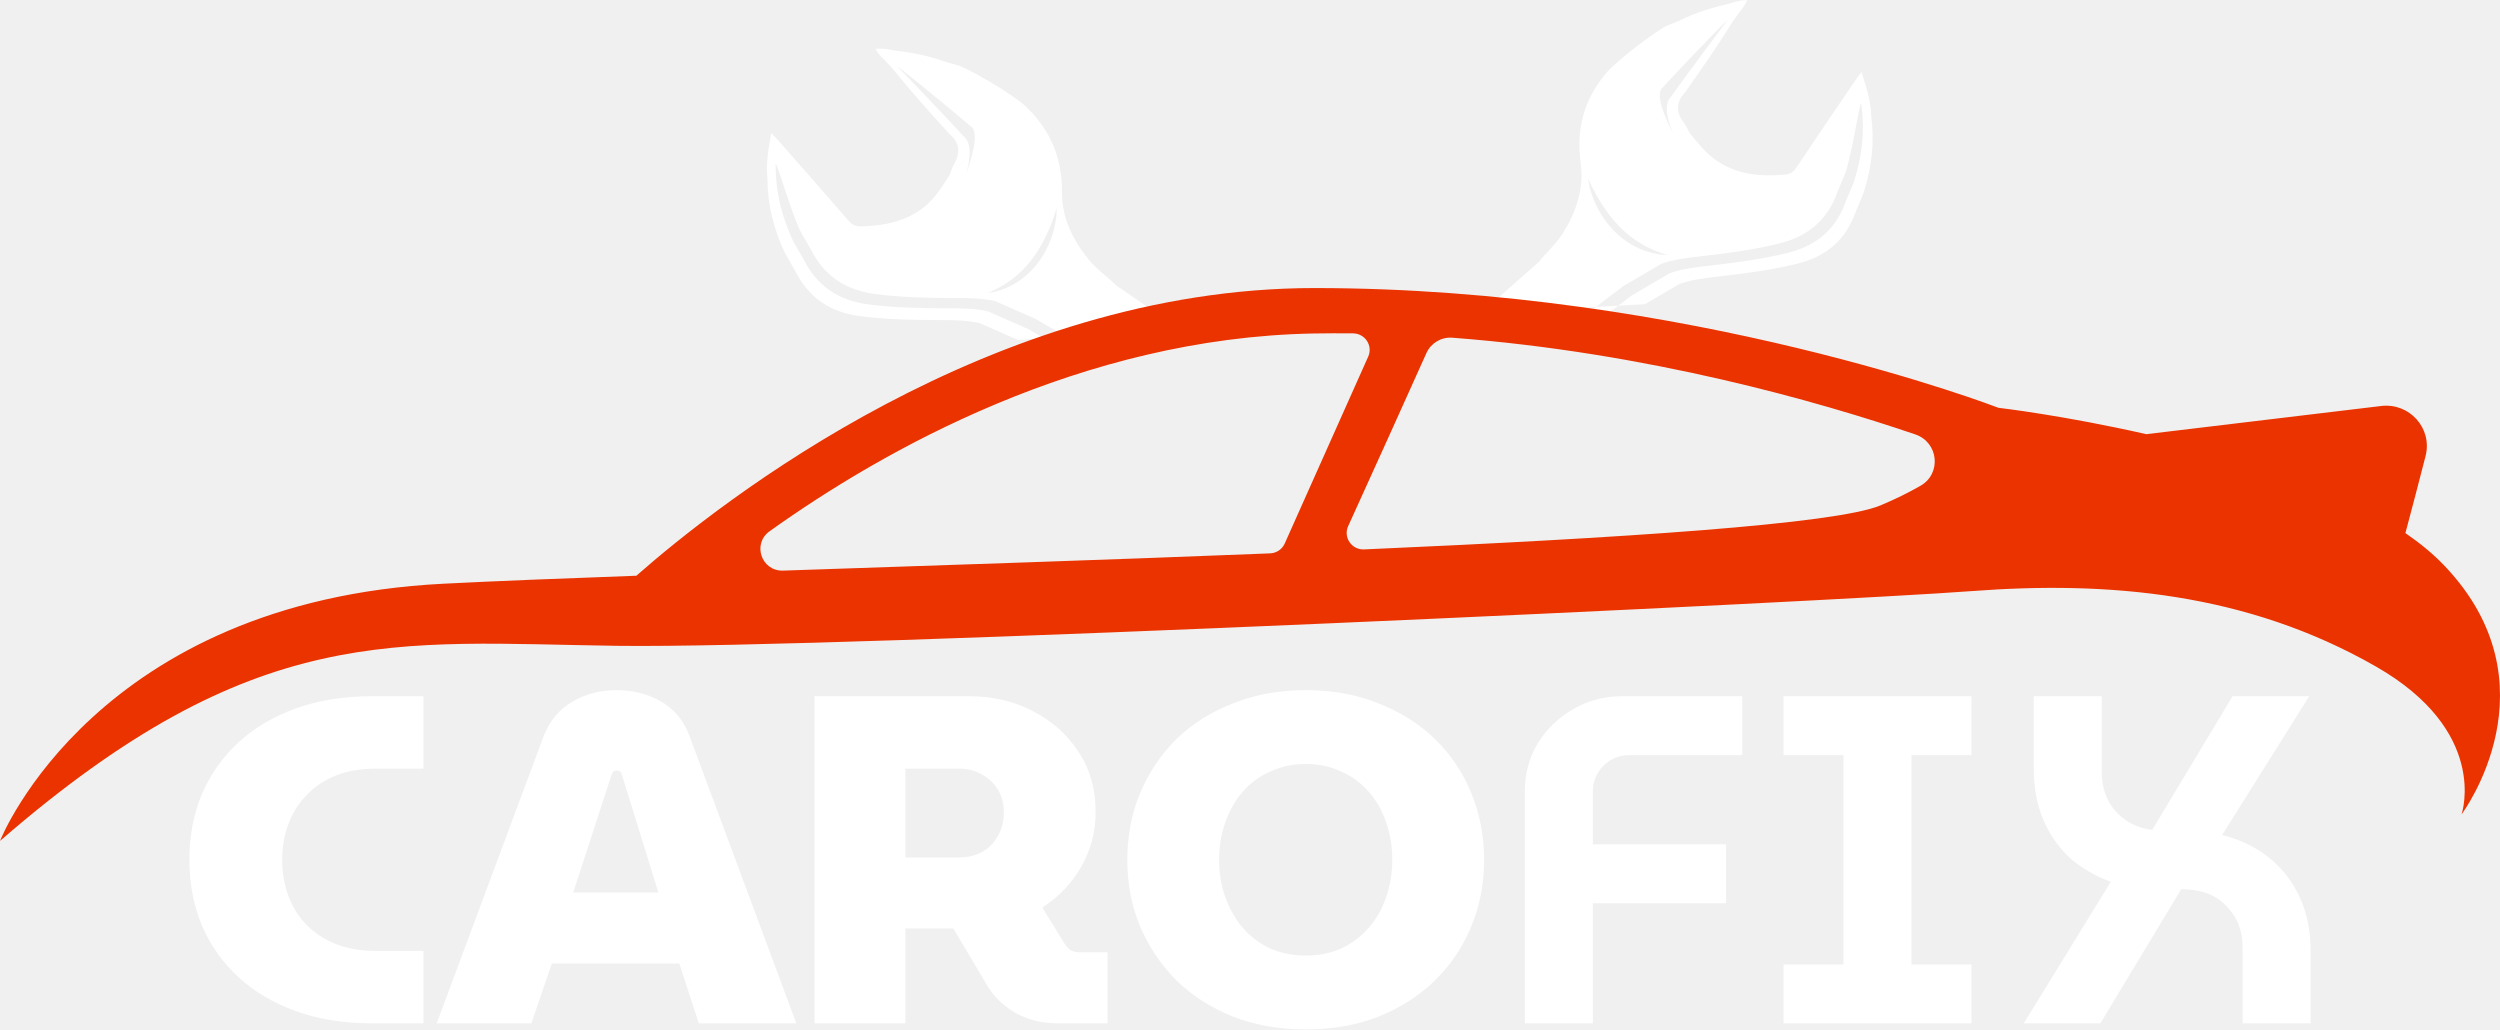
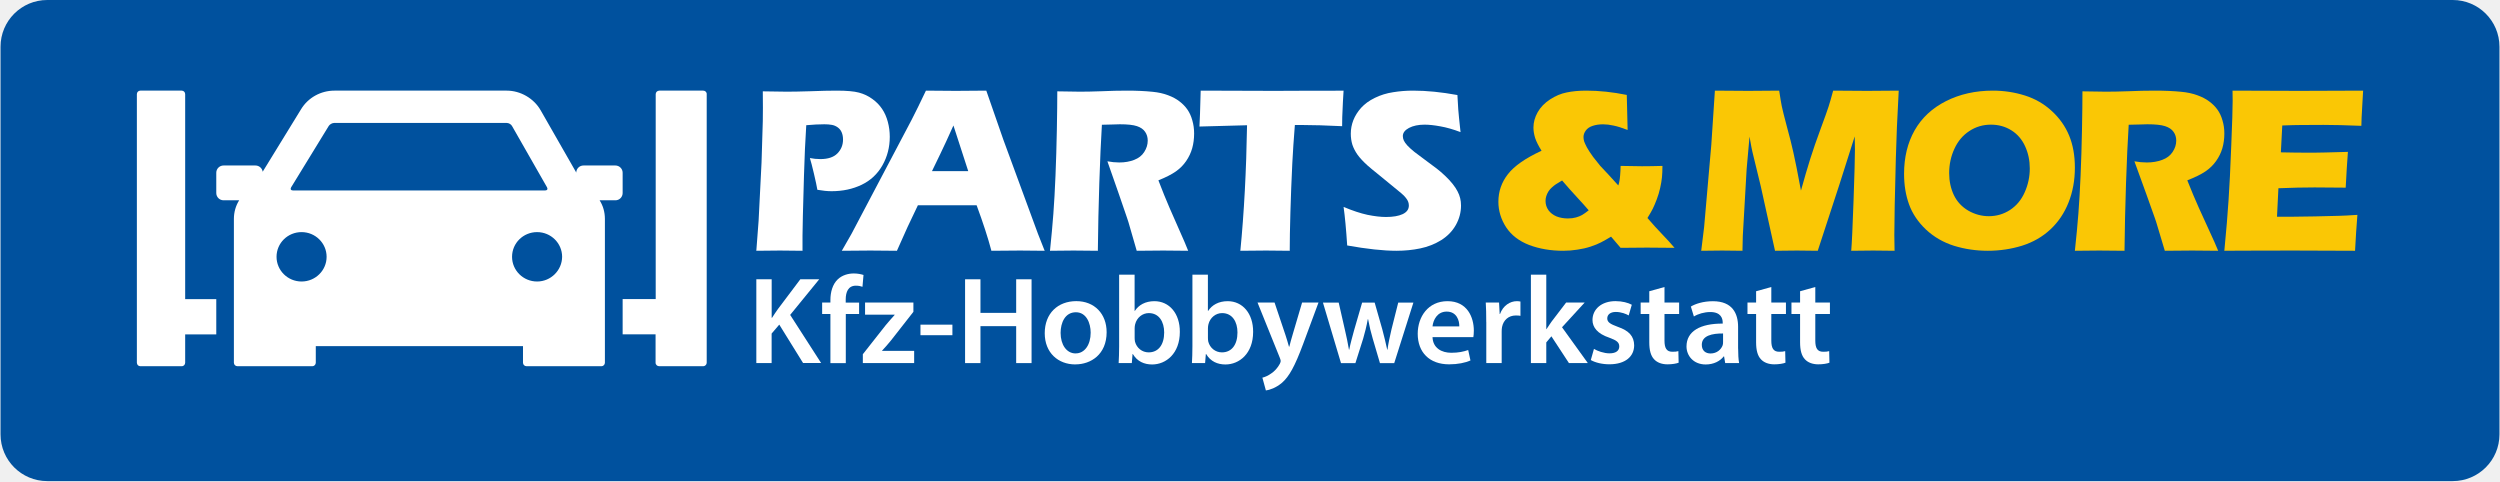
- <svg xmlns="http://www.w3.org/2000/svg" width="136" height="56" viewBox="0 0 136 56" fill="none">
-   <path fill-rule="evenodd" clip-rule="evenodd" d="M89.492 16.546C90.115 16.181 90.738 15.815 91.361 15.45C92.047 15.206 92.768 15.124 93.492 15.041C94.939 14.876 96.38 14.691 97.797 14.339C99.428 13.934 100.435 12.982 100.946 11.533C100.974 11.465 101.002 11.398 101.03 11.331C101.034 11.322 101.038 11.312 101.042 11.302C101.113 11.132 101.184 10.962 101.255 10.791C101.3 10.68 101.353 10.571 101.39 10.457C101.82 9.109 101.983 7.739 101.796 6.339C101.779 5.527 101.535 4.761 101.268 3.919C101.124 4.111 101.026 4.234 100.938 4.362C99.865 5.942 98.786 7.518 97.729 9.107C97.563 9.356 97.382 9.478 97.07 9.504C95.829 9.61 94.643 9.513 93.563 8.856C92.879 8.44 92.421 7.84 91.933 7.261C91.83 7.078 91.748 6.882 91.621 6.713C91.192 6.143 91.14 5.589 91.658 5.041C92.552 3.773 93.438 2.5 94.252 1.186C94.371 1.017 94.491 0.849 94.61 0.68C94.776 0.476 94.955 0.277 95.03 0C94.693 0.012 94.392 0.09 94.096 0.189C93.146 0.408 92.221 0.69 91.358 1.125C91.159 1.206 90.963 1.297 90.759 1.366C90.286 1.528 87.948 3.275 87.334 4.023C86.123 5.499 85.745 7.085 85.989 8.883C86.175 10.247 85.76 11.513 85.013 12.697C84.651 13.27 84.131 13.722 83.712 14.25C83.454 14.477 83.195 14.702 82.939 14.93C82.567 15.26 81.996 15.767 81.271 16.41L72.585 16.266L63.491 17.441C62.664 16.868 62.014 16.417 61.593 16.124C61.309 15.927 61.022 15.732 60.736 15.536C60.251 15.059 59.676 14.668 59.242 14.139C58.344 13.048 57.767 11.837 57.772 10.463C57.78 8.65 57.197 7.118 55.8 5.787C55.093 5.114 52.543 3.641 52.053 3.533C51.841 3.486 51.635 3.418 51.426 3.36C50.513 3.025 49.557 2.847 48.586 2.736C48.279 2.671 47.97 2.627 47.634 2.653C47.745 2.919 47.948 3.096 48.14 3.281C48.281 3.435 48.421 3.589 48.562 3.743C49.542 4.957 50.588 6.122 51.642 7.28C52.228 7.767 52.249 8.323 51.897 8.937C51.794 9.118 51.738 9.322 51.66 9.515C51.251 10.145 50.875 10.791 50.251 11.28C49.265 12.053 48.1 12.282 46.854 12.315C46.542 12.323 46.346 12.222 46.149 11.994C44.891 10.535 43.613 9.09 42.34 7.642C42.237 7.524 42.123 7.414 41.955 7.239C41.8 8.104 41.659 8.892 41.748 9.7C41.746 11.11 42.087 12.453 42.691 13.742C42.742 13.851 42.809 13.954 42.869 14.059C42.962 14.22 43.055 14.381 43.147 14.543C43.152 14.552 43.157 14.561 43.163 14.569C43.2 14.633 43.236 14.697 43.273 14.76C43.97 16.143 45.094 16.975 46.767 17.195C48.218 17.386 49.673 17.409 51.132 17.412C51.861 17.414 52.588 17.414 53.301 17.58C53.99 17.883 54.68 18.187 55.369 18.49M59.593 20.276C58.488 19.516 57.836 19.07 57.831 19.071C57.267 18.619 56.596 18.314 55.987 17.924C55.242 17.596 54.496 17.267 53.751 16.939C53.038 16.774 52.311 16.773 51.582 16.772C50.123 16.769 48.668 16.745 47.216 16.555C45.544 16.334 44.42 15.502 43.723 14.12C43.686 14.056 43.649 13.992 43.613 13.929C43.607 13.921 43.602 13.912 43.597 13.902C43.504 13.741 43.411 13.58 43.319 13.419C43.259 13.313 43.192 13.211 43.141 13.102C42.537 11.812 42.196 10.47 42.197 9.06C42.108 8.251 42.921 11.253 43.525 12.543C43.576 12.651 43.643 12.754 43.702 12.859C43.795 13.021 43.888 13.182 43.981 13.343C43.985 13.352 43.991 13.361 43.996 13.37C44.033 13.433 44.07 13.497 44.106 13.561C44.803 14.943 45.928 15.775 47.6 15.995C49.052 16.186 50.507 16.209 51.966 16.213C52.695 16.214 53.422 16.215 54.135 16.38C54.88 16.708 55.625 17.037 56.371 17.365C56.98 17.755 57.65 18.06 58.215 18.512C58.221 18.51 58.055 19.217 59.593 20.276L84.361 18.89C85.75 17.666 86.599 16.922 86.605 16.923C87.106 16.412 87.731 16.033 88.285 15.579C88.982 15.17 89.679 14.761 90.376 14.352C91.062 14.108 91.784 14.026 92.507 13.944C93.955 13.778 95.396 13.592 96.812 13.241C98.443 12.836 99.45 11.884 99.961 10.434C99.989 10.367 100.017 10.3 100.045 10.233C100.05 10.224 100.054 10.214 100.057 10.204C100.128 10.034 100.199 9.864 100.27 9.693C100.316 9.582 100.369 9.473 100.405 9.359C100.836 8.011 101.249 4.941 101.266 5.754C101.453 7.153 101.29 8.524 100.859 9.871C100.823 9.985 100.77 10.094 100.724 10.206C100.653 10.376 100.582 10.546 100.511 10.717C100.508 10.726 100.504 10.736 100.499 10.745C100.471 10.812 100.443 10.88 100.415 10.947C99.905 12.397 98.897 13.348 97.266 13.753C95.85 14.105 94.409 14.29 92.961 14.456C92.238 14.539 91.516 14.62 90.83 14.864C90.133 15.273 89.436 15.682 88.74 16.091C88.186 16.546 87.561 16.924 87.059 17.435C87.054 17.434 86.465 17.95 85.468 18.828M91.061 5.124C91.067 5.114 91.074 5.104 91.08 5.094C91.083 5.097 91.087 5.1 91.091 5.103C91.081 5.11 91.072 5.116 91.061 5.124ZM94.095 1.242L94.098 1.244C94.095 1.248 94.092 1.251 94.089 1.255C94.091 1.251 94.093 1.246 94.095 1.242ZM93.302 1.514L93.305 1.515C93.302 1.519 93.299 1.522 93.296 1.526C93.298 1.522 93.3 1.518 93.302 1.514ZM90.41 4.8C91.934 3.144 94.135 0.894 93.969 1.099C93.85 1.267 91.759 4.044 90.865 5.312C90.447 5.754 90.815 6.808 91.027 7.295C91.113 7.465 91.163 7.56 91.14 7.533C91.12 7.497 91.078 7.412 91.027 7.295C90.731 6.709 90.008 5.225 90.41 4.8ZM90.268 5.395C90.274 5.385 90.281 5.375 90.287 5.365C90.29 5.368 90.294 5.372 90.297 5.375C90.288 5.381 90.279 5.387 90.268 5.395ZM86.424 9.779C86.443 9.82 86.471 9.881 86.507 9.958C86.58 10.11 86.686 10.326 86.826 10.578C86.895 10.704 86.976 10.838 87.061 10.978C87.148 11.117 87.241 11.263 87.344 11.409C87.445 11.557 87.559 11.703 87.675 11.85C87.795 11.994 87.917 12.141 88.052 12.277L88.151 12.38L88.255 12.479C88.322 12.546 88.395 12.607 88.466 12.671C88.536 12.733 88.612 12.79 88.683 12.85C88.757 12.906 88.831 12.961 88.904 13.015C88.98 13.066 89.054 13.115 89.127 13.164C89.202 13.21 89.276 13.255 89.348 13.298C89.422 13.338 89.495 13.377 89.565 13.415C89.635 13.454 89.706 13.484 89.773 13.518C89.84 13.552 89.907 13.577 89.97 13.604C90.033 13.63 90.092 13.658 90.15 13.679C90.266 13.719 90.366 13.761 90.452 13.788C90.622 13.841 90.721 13.876 90.721 13.876C90.721 13.876 90.617 13.872 90.434 13.857C90.343 13.849 90.233 13.831 90.106 13.81C90.043 13.8 89.977 13.782 89.907 13.767C89.837 13.751 89.763 13.733 89.688 13.708C89.614 13.684 89.533 13.662 89.454 13.632C89.374 13.601 89.292 13.569 89.208 13.536C89.127 13.497 89.043 13.457 88.957 13.416C88.874 13.372 88.79 13.323 88.704 13.275C88.622 13.223 88.538 13.169 88.455 13.112C88.375 13.052 88.291 12.995 88.213 12.929C88.135 12.864 88.053 12.801 87.98 12.729L87.868 12.624L87.761 12.514C87.618 12.367 87.489 12.211 87.368 12.053C87.251 11.893 87.141 11.733 87.048 11.571C86.952 11.411 86.871 11.25 86.799 11.097C86.729 10.943 86.669 10.795 86.62 10.657C86.57 10.519 86.532 10.391 86.501 10.276C86.469 10.162 86.449 10.061 86.433 9.978C86.401 9.812 86.395 9.715 86.395 9.715C86.395 9.715 86.405 9.737 86.424 9.779ZM52.213 7.279C52.216 7.276 52.219 7.272 52.222 7.269C52.23 7.278 52.237 7.287 52.245 7.296C52.233 7.29 52.223 7.285 52.213 7.279ZM53.986 15.829C54.067 15.793 54.16 15.739 54.271 15.687C54.325 15.66 54.38 15.625 54.44 15.592C54.499 15.559 54.562 15.526 54.624 15.485C54.686 15.444 54.753 15.406 54.817 15.36C54.882 15.315 54.948 15.268 55.017 15.219C55.083 15.168 55.15 15.116 55.219 15.062C55.285 15.005 55.352 14.948 55.421 14.889C55.486 14.827 55.552 14.764 55.619 14.7C55.681 14.633 55.749 14.568 55.811 14.498C55.872 14.428 55.936 14.359 55.995 14.284L56.084 14.175L56.17 14.061C56.285 13.911 56.387 13.752 56.488 13.596C56.584 13.436 56.678 13.279 56.758 13.121C56.842 12.964 56.915 12.809 56.983 12.661C57.049 12.512 57.112 12.371 57.164 12.238C57.27 11.973 57.347 11.746 57.4 11.587C57.425 11.506 57.445 11.443 57.459 11.4C57.471 11.357 57.478 11.334 57.478 11.334C57.478 11.334 57.485 11.43 57.476 11.599C57.47 11.683 57.464 11.786 57.447 11.902C57.431 12.019 57.411 12.151 57.378 12.293C57.348 12.436 57.309 12.59 57.259 12.751C57.207 12.911 57.148 13.079 57.074 13.249C57.002 13.419 56.914 13.591 56.819 13.763C56.72 13.933 56.612 14.103 56.49 14.264L56.398 14.385L56.3 14.502C56.237 14.582 56.164 14.653 56.096 14.727C56.027 14.8 55.951 14.867 55.879 14.935C55.804 15.001 55.727 15.063 55.653 15.125C55.574 15.182 55.497 15.24 55.42 15.293C55.341 15.343 55.263 15.392 55.187 15.44C55.108 15.482 55.031 15.523 54.956 15.563C54.881 15.601 54.804 15.632 54.733 15.664C54.662 15.697 54.591 15.724 54.523 15.747C54.456 15.77 54.392 15.795 54.331 15.813C54.208 15.847 54.102 15.878 54.012 15.896C53.832 15.931 53.73 15.946 53.73 15.946C53.73 15.946 53.823 15.901 53.986 15.829ZM53.045 7.449C53.053 7.459 53.06 7.468 53.068 7.477C53.056 7.47 53.046 7.465 53.036 7.46C53.039 7.457 53.042 7.453 53.045 7.449ZM49.547 3.962C49.55 3.966 49.553 3.97 49.555 3.974C49.552 3.97 49.548 3.968 49.544 3.964L49.547 3.962ZM48.722 3.784L48.725 3.782C48.727 3.785 48.73 3.789 48.732 3.793C48.729 3.79 48.725 3.787 48.722 3.784ZM48.831 3.625C48.639 3.44 51.119 5.428 52.849 6.902C53.303 7.28 52.781 8.833 52.563 9.448C52.528 9.57 52.498 9.659 52.483 9.696C52.464 9.726 52.501 9.626 52.563 9.448C52.71 8.94 52.937 7.853 52.465 7.461C51.411 6.302 48.972 3.779 48.831 3.625Z" fill="white" />
-   <path d="M132.992 30.79C132.385 30.15 131.662 29.556 130.854 29C131.202 27.709 131.606 26.15 131.952 24.803C132.334 23.308 131.082 21.9 129.536 22.086L116.76 23.619C112.267 22.596 108.715 22.184 108.715 22.184C108.715 22.184 91.864 15.672 71.515 15.67C53.935 15.668 39.196 27.293 34.618 31.32C30.539 31.467 26.948 31.61 24.122 31.754C5.261 32.713 0.078 45.545 0 45.746C13.893 33.684 21.527 34.972 33.59 35.133C45.652 35.293 99.858 32.72 107.264 32.156C114.67 31.594 122.227 32.237 129.251 36.259C135.383 39.771 133.945 44.188 133.91 44.299C134.01 44.162 139.116 37.24 132.992 30.79ZM69.097 30.103C60.266 30.457 50.899 30.761 42.602 31.041C41.422 31.082 40.907 29.586 41.863 28.902C48.005 24.514 58.815 18.375 71.456 18.142C72.175 18.13 72.893 18.127 73.606 18.135C74.261 18.142 74.696 18.805 74.431 19.398L69.889 29.567C69.749 29.881 69.444 30.087 69.097 30.103ZM104.477 26.425C103.846 26.787 103.125 27.146 102.302 27.492C99.856 28.516 88.165 29.275 74.206 29.888C73.531 29.917 73.062 29.231 73.34 28.622C74.692 25.66 76.575 21.482 77.6 19.202C77.844 18.662 78.404 18.328 79.001 18.371C89.64 19.177 98.949 21.846 104.194 23.633C105.458 24.063 105.632 25.762 104.477 26.425Z" fill="#EB3300" />
-   <path d="M20.266 55.669C18.713 55.669 17.325 55.449 16.1 55.008C14.875 54.568 13.831 53.949 12.969 53.153C12.106 52.356 11.442 51.416 10.976 50.331C10.527 49.246 10.303 48.06 10.303 46.772C10.303 45.484 10.527 44.297 10.976 43.213C11.442 42.128 12.106 41.188 12.969 40.391C13.831 39.595 14.875 38.976 16.1 38.535C17.325 38.095 18.713 37.874 20.266 37.874H23.035V41.815H20.421C19.611 41.815 18.886 41.942 18.248 42.196C17.627 42.45 17.1 42.806 16.669 43.264C16.238 43.704 15.91 44.23 15.686 44.84C15.461 45.433 15.349 46.077 15.349 46.772C15.349 47.467 15.461 48.119 15.686 48.729C15.91 49.339 16.238 49.865 16.669 50.305C17.1 50.746 17.627 51.093 18.248 51.348C18.886 51.602 19.611 51.729 20.421 51.729H23.035V55.669H20.266Z" fill="white" />
-   <path d="M23.756 55.669L29.579 40.035C29.907 39.205 30.424 38.586 31.132 38.179C31.839 37.756 32.641 37.544 33.538 37.544C34.435 37.544 35.237 37.747 35.945 38.154C36.669 38.561 37.187 39.179 37.498 40.01L43.32 55.669H38.015L36.954 52.415H30.019L28.906 55.669H23.756ZM31.183 48.551H35.816L33.823 42.12C33.806 42.052 33.771 42.001 33.719 41.967C33.668 41.933 33.607 41.916 33.538 41.916C33.486 41.916 33.435 41.933 33.383 41.967C33.348 42.001 33.314 42.052 33.279 42.12L31.183 48.551Z" fill="white" />
-   <path d="M44.309 55.669V37.874H52.719C53.996 37.874 55.152 38.146 56.187 38.688C57.222 39.213 58.05 39.95 58.671 40.9C59.292 41.832 59.603 42.925 59.603 44.179C59.603 45.264 59.335 46.263 58.8 47.179C58.283 48.077 57.584 48.806 56.704 49.365L57.92 51.348C58.024 51.5 58.136 51.619 58.257 51.704C58.395 51.771 58.576 51.805 58.8 51.805H60.249V55.669H57.558C56.696 55.669 55.928 55.483 55.255 55.11C54.582 54.72 54.065 54.22 53.702 53.61L51.865 50.509C51.762 50.509 51.658 50.509 51.555 50.509C51.451 50.509 51.356 50.509 51.27 50.509H49.252V55.669H44.309ZM49.252 46.645H52.202C52.633 46.645 53.03 46.551 53.392 46.365C53.771 46.162 54.065 45.874 54.272 45.501C54.496 45.128 54.608 44.696 54.608 44.204C54.608 43.713 54.496 43.289 54.272 42.933C54.047 42.577 53.754 42.306 53.392 42.12C53.03 41.916 52.633 41.815 52.202 41.815H49.252V46.645Z" fill="white" />
-   <path d="M71.03 56C69.598 56 68.287 55.771 67.097 55.313C65.906 54.839 64.88 54.186 64.017 53.356C63.172 52.509 62.508 51.526 62.025 50.407C61.559 49.288 61.326 48.077 61.326 46.772C61.326 45.467 61.559 44.255 62.025 43.137C62.508 42.001 63.172 41.018 64.017 40.188C64.88 39.357 65.906 38.713 67.097 38.256C68.287 37.781 69.598 37.544 71.03 37.544C72.479 37.544 73.79 37.781 74.963 38.256C76.154 38.713 77.18 39.357 78.043 40.188C78.906 41.018 79.57 42.001 80.035 43.137C80.501 44.255 80.734 45.467 80.734 46.772C80.734 48.077 80.501 49.288 80.035 50.407C79.57 51.526 78.906 52.509 78.043 53.356C77.18 54.186 76.154 54.839 74.963 55.313C73.79 55.771 72.479 56 71.03 56ZM71.03 51.983C71.737 51.983 72.376 51.856 72.945 51.602C73.531 51.331 74.032 50.958 74.446 50.483C74.877 49.992 75.196 49.433 75.403 48.806C75.628 48.178 75.74 47.501 75.74 46.772C75.74 46.043 75.628 45.365 75.403 44.738C75.196 44.094 74.877 43.535 74.446 43.06C74.032 42.586 73.531 42.221 72.945 41.967C72.376 41.696 71.737 41.56 71.03 41.56C70.34 41.56 69.702 41.696 69.115 41.967C68.528 42.221 68.028 42.586 67.614 43.06C67.2 43.535 66.881 44.094 66.657 44.738C66.432 45.365 66.32 46.043 66.32 46.772C66.32 47.501 66.432 48.178 66.657 48.806C66.881 49.433 67.2 49.992 67.614 50.483C68.028 50.958 68.528 51.331 69.115 51.602C69.702 51.856 70.34 51.983 71.03 51.983Z" fill="white" />
-   <path d="M82.952 55.669V43.06C82.952 42.094 83.184 41.221 83.65 40.442C84.133 39.662 84.772 39.044 85.565 38.586C86.376 38.112 87.264 37.874 88.231 37.874H94.778V41.078H88.645C88.093 41.078 87.618 41.272 87.221 41.662C86.842 42.052 86.652 42.518 86.652 43.06V45.933H93.898V49.136H86.652V55.669H82.952Z" fill="white" />
-   <path d="M97.024 55.669V52.466H100.285V41.078H97.024V37.874H107.246V41.078H103.985V52.466H107.246V55.669H97.024Z" fill="white" />
-   <path d="M110.093 55.669L114.829 47.967C113.983 47.662 113.241 47.229 112.603 46.67C111.982 46.094 111.499 45.399 111.154 44.586C110.809 43.772 110.636 42.849 110.636 41.815V37.874H114.337V42.044C114.337 42.569 114.449 43.06 114.673 43.518C114.898 43.959 115.217 44.323 115.631 44.611C116.045 44.899 116.528 45.077 117.08 45.145L121.453 37.874H125.62L120.884 45.425C121.85 45.662 122.695 46.069 123.42 46.645C124.145 47.221 124.705 47.941 125.102 48.806C125.499 49.653 125.697 50.627 125.697 51.729V55.669H121.997V51.5C121.997 50.619 121.703 49.882 121.117 49.288C120.548 48.678 119.728 48.373 118.658 48.373L114.259 55.669H110.093Z" fill="white" />
+ <svg xmlns="http://www.w3.org/2000/svg" width="291" height="56" viewBox="0 0 535 103" fill="none">
+   <rect width="535" height="103" rx="10" fill="#00519E" />
+   <path d="M161.817 59.793H165.093V68.042H165.169C165.597 67.352 166.054 66.71 166.483 66.096L171.234 59.784H175.28L169.053 67.419L175.68 77.718H171.815L166.721 69.497L165.083 71.416V77.728H161.808V59.793H161.817Z" fill="white" />
+   <path d="M177.67 77.728V67.22H175.899V64.773H177.67V64.215C177.67 62.543 178.127 60.861 179.251 59.793C180.212 58.886 181.526 58.546 182.659 58.546C183.545 58.546 184.24 58.706 184.754 58.867L184.535 61.4C184.164 61.267 183.726 61.163 183.116 61.163C181.479 61.163 180.945 62.524 180.945 64.121V64.782H183.811V67.23H180.964V77.746H177.67V77.728Z" fill="white" />
+   <path d="M184.611 75.838L189.514 69.611C190.181 68.808 190.752 68.175 191.419 67.428V67.371H185.087V64.763H195.437V66.757L190.666 72.852C190.019 73.627 189.41 74.373 188.734 75.063V75.12H195.598V77.728H184.611V75.838Z" fill="white" />
+   <path d="M203.787 69.507V71.765H196.95V69.507H203.787Z" fill="white" />
+   <path d="M209.794 59.793V66.984H217.44V59.793H220.734V77.737H217.44V69.828H209.794V77.737H206.5V59.793H209.794Z" fill="white" />
+   <path d="M230.094 78.02C226.418 78.02 223.553 75.516 223.553 71.34C223.553 67.078 226.371 64.471 230.313 64.471C234.197 64.471 236.806 67.182 236.806 71.123C236.806 75.885 233.426 78.011 230.132 78.011H230.094V78.02ZM230.198 75.658C232.074 75.658 233.388 73.844 233.388 71.217C233.388 69.195 232.474 66.852 230.227 66.852C227.894 66.852 226.952 69.11 226.952 71.274C226.952 73.778 228.208 75.668 230.17 75.668H230.198V75.658Z" fill="white" />
+   <path d="M239.501 58.81H242.795V66.559H242.852C243.661 65.311 245.08 64.48 247.032 64.48C250.221 64.48 252.506 67.116 252.478 71.056C252.478 75.715 249.498 78.03 246.546 78.03C244.861 78.03 243.357 77.387 242.414 75.79H242.357L242.195 77.737H239.377C239.434 76.858 239.482 75.422 239.482 74.118V58.81H239.501ZM242.804 72.379C242.804 72.644 242.833 72.909 242.881 73.154C243.233 74.487 244.385 75.441 245.804 75.441C247.87 75.441 249.126 73.816 249.126 71.179C249.126 68.893 248.032 67.031 245.832 67.031C244.49 67.031 243.261 67.986 242.909 69.431C242.852 69.668 242.804 69.96 242.804 70.282V72.379Z" fill="white" />
+   <path d="M255.191 58.81H258.486V66.559H258.543C259.352 65.311 260.771 64.48 262.723 64.48C265.912 64.48 268.197 67.116 268.169 71.056C268.169 75.715 265.189 78.03 262.237 78.03C260.552 78.03 259.047 77.387 258.105 75.79H258.048L257.886 77.737H255.068C255.125 76.858 255.172 75.422 255.172 74.118V58.81H255.191ZM258.495 72.379C258.495 72.644 258.524 72.909 258.571 73.154C258.924 74.487 260.076 75.441 261.494 75.441C263.561 75.441 264.817 73.816 264.817 71.179C264.817 68.893 263.722 67.031 261.523 67.031C260.18 67.031 258.952 67.986 258.6 69.431C258.543 69.668 258.495 69.96 258.495 70.282V72.379Z" fill="white" />
+   <path d="M272.758 64.773L275.091 71.718C275.357 72.521 275.652 73.504 275.843 74.222H275.919C276.109 73.504 276.347 72.521 276.614 71.69L278.652 64.773H282.165L278.89 73.608C277.09 78.455 275.881 80.61 274.357 81.942C273.044 83.057 271.701 83.482 270.901 83.596L270.149 80.855C270.711 80.723 271.387 80.43 272.053 79.948C272.672 79.551 273.424 78.776 273.881 77.898C273.986 77.662 274.072 77.472 274.072 77.312C274.072 77.18 274.043 76.991 273.91 76.669L269.111 64.773H272.758Z" fill="white" />
+   <path d="M286.487 64.773L287.83 70.66C288.154 72.039 288.449 73.457 288.687 74.865H288.744C289.011 73.485 289.439 72.02 289.791 70.688L291.505 64.782H294.19L295.828 70.527C296.228 72.049 296.58 73.457 296.875 74.865H296.932C297.123 73.457 297.446 72.039 297.789 70.527L299.236 64.782H302.483L298.379 77.746H295.323L293.771 72.474C293.371 71.113 293.076 69.894 292.781 68.326H292.724C292.429 69.923 292.105 71.198 291.734 72.474L290.067 77.746H286.983L283.117 64.782H286.487V64.773Z" fill="white" />
+   <path d="M306.577 72.172C306.653 74.515 308.51 75.526 310.595 75.526C312.128 75.526 313.194 75.29 314.213 74.94L314.699 77.18C313.575 77.662 312.014 78.002 310.138 78.002C305.901 78.002 303.407 75.422 303.407 71.453C303.407 67.863 305.606 64.48 309.786 64.48C314.023 64.48 315.422 67.938 315.422 70.792C315.422 71.406 315.365 71.879 315.318 72.172H306.577ZM312.309 69.875C312.337 68.675 311.795 66.71 309.605 66.71C307.567 66.71 306.71 68.543 306.577 69.875H312.309Z" fill="white" />
+   <path d="M318.079 68.949C318.079 67.192 318.05 65.916 317.974 64.773H320.821L320.954 67.22H321.03C321.678 65.406 323.201 64.48 324.62 64.48C324.943 64.48 325.134 64.508 325.4 64.556V67.617C325.105 67.56 324.81 67.541 324.41 67.541C322.858 67.541 321.754 68.524 321.459 70.017C321.402 70.31 321.383 70.66 321.383 71V77.737H318.088V68.949H318.079Z" fill="white" />
+   <path d="M330.923 70.461H330.98C331.304 69.951 331.675 69.394 331.999 68.94L335.188 64.763H339.158L334.303 70.064L339.825 77.728H335.778L332.027 72.001L330.932 73.305V77.728H327.638V58.81H330.932V70.461H330.923Z" fill="white" />
+   <path d="M341.139 74.694C341.862 75.148 343.281 75.649 344.462 75.649C345.909 75.649 346.556 75.035 346.556 74.184C346.556 73.305 346.023 72.88 344.414 72.294C341.862 71.444 340.825 70.055 340.825 68.515C340.825 66.228 342.729 64.471 345.757 64.471C347.204 64.471 348.47 64.82 349.241 65.245L348.575 67.532C348.042 67.211 346.966 66.785 345.814 66.785C344.633 66.785 343.986 67.371 343.986 68.165C343.986 68.987 344.605 69.365 346.261 69.979C348.651 70.801 349.717 72.001 349.746 73.92C349.746 76.291 347.899 77.992 344.433 77.992C342.853 77.992 341.424 77.624 340.463 77.085L341.139 74.694Z" fill="white" />
+   <path d="M356.239 61.447V64.773H359.372V67.22H356.239V72.909C356.239 74.505 356.668 75.309 357.925 75.309C358.515 75.309 358.839 75.28 359.21 75.176L359.267 77.652C358.782 77.841 357.896 78.002 356.877 78.002C355.64 78.002 354.649 77.605 354.031 76.934C353.307 76.187 352.983 74.987 352.983 73.287V67.22H351.136V64.773H352.983V62.354L356.239 61.447Z" fill="white" />
+   <path d="M372.006 74.619C372.006 75.791 372.064 76.934 372.216 77.737H369.236L368.998 76.301H368.922C368.141 77.312 366.779 78.03 365.056 78.03C362.428 78.03 360.952 76.14 360.952 74.175C360.952 70.924 363.875 69.252 368.703 69.28V69.063C368.703 68.212 368.35 66.804 366.046 66.804C364.761 66.804 363.418 67.201 362.533 67.759L361.885 65.633C362.847 65.047 364.542 64.489 366.608 64.489C370.788 64.489 371.997 67.126 371.997 69.97V74.619H372.006ZM368.788 71.397C366.456 71.368 364.228 71.85 364.228 73.816C364.228 75.091 365.056 75.677 366.103 75.677C367.446 75.677 368.379 74.827 368.703 73.891C368.779 73.655 368.779 73.409 368.779 73.173V71.397H368.788Z" fill="white" />
+   <path d="M379.109 61.447V64.773H382.242V67.22H379.109V72.909C379.109 74.505 379.538 75.309 380.795 75.309C381.385 75.309 381.709 75.28 382.08 75.176L382.137 77.652C381.651 77.841 380.766 78.002 379.747 78.002C378.509 78.002 377.519 77.605 376.9 76.934C376.177 76.187 375.853 74.987 375.853 73.287V67.22H374.006V64.773H375.853V62.354L379.109 61.447Z" fill="white" />
+   <path d="M388.526 61.447V64.773H391.658V67.22H388.526V72.909C388.526 74.505 388.954 75.309 390.211 75.309C390.801 75.309 391.125 75.28 391.496 75.176L391.553 77.652C391.068 77.841 390.182 78.002 389.164 78.002C387.926 78.002 386.936 77.605 386.317 76.934C385.593 76.187 385.269 74.987 385.269 73.287V67.22H383.422V64.773H385.269V62.354L388.526 61.447Z" fill="white" />
+   <path d="M133.187 41.333V36.979C133.187 36.124 132.487 35.43 131.625 35.43H124.81C123.948 35.43 123.275 36.098 123.248 36.952C123.194 36.872 123.167 36.765 123.113 36.685L115.625 23.598C114.171 21.061 111.316 19.404 108.38 19.404H71.479C68.57 19.404 65.849 20.9 64.341 23.384L56.287 36.498C56.234 36.578 56.18 36.685 56.126 36.765C56.018 36.017 55.372 35.43 54.564 35.43H47.749C46.887 35.43 46.187 36.124 46.187 36.979V41.333C46.187 42.187 46.887 42.882 47.749 42.882H51.089C50.362 44.03 49.958 45.419 49.958 46.861V66.492C49.958 66.573 49.958 66.653 49.958 66.733V77.657C49.958 78.084 50.308 78.404 50.712 78.404H66.738C67.169 78.404 67.492 78.057 67.492 77.657V74.104H111.854V77.657C111.854 78.084 112.204 78.404 112.608 78.404H128.635C129.066 78.404 129.389 78.057 129.389 77.657V66.492V61.017V46.861C129.389 45.392 128.985 44.03 128.258 42.882H131.598C132.486 42.908 133.187 42.187 133.187 41.333ZM62.213 40.104L70.267 26.963C70.482 26.616 71.021 26.322 71.425 26.322H108.137H108.38C108.811 26.322 109.322 26.616 109.511 26.99L116.999 40.104C117.214 40.478 117.026 40.772 116.622 40.772H62.59C62.159 40.772 61.998 40.478 62.213 40.104ZM64.449 60.269C61.486 60.269 59.089 57.892 59.089 54.981C59.089 52.043 61.486 49.693 64.449 49.693C67.412 49.693 69.809 52.07 69.809 54.981C69.809 57.892 67.412 60.269 64.449 60.269ZM114.871 60.269C111.908 60.269 109.511 57.892 109.511 54.981C109.511 52.043 111.908 49.693 114.871 49.693C117.834 49.693 120.231 52.07 120.231 54.981C120.204 57.892 117.807 60.269 114.871 60.269Z" fill="white" />
+   <path d="M39.528 20.152C39.528 19.725 39.188 19.404 38.797 19.404H29.918C29.5 19.404 29.187 19.752 29.187 20.152V77.657C29.187 78.084 29.526 78.404 29.918 78.404H38.797C39.215 78.404 39.528 78.058 39.528 77.657V71.597H46.187V64.042H39.528V20.152Z" fill="white" />
+   <path d="M150.439 19.404H141.039C140.596 19.404 140.265 19.751 140.265 20.152V64.022H133.187V71.573H140.237V77.657C140.237 78.084 140.596 78.404 141.011 78.404H150.411C150.853 78.404 151.185 78.058 151.185 77.657V20.152C151.213 19.751 150.881 19.404 150.439 19.404Z" fill="white" />
+   <path d="M476.1 53.689C476.518 49.369 476.818 45.752 477.002 42.839C477.202 39.925 477.394 36.057 477.578 31.235C477.779 26.395 477.879 23.189 477.879 21.615L477.854 19.404C481.795 19.438 486.564 19.455 492.159 19.455C497.32 19.455 501.872 19.438 505.813 19.404L505.763 20.233C505.746 20.434 505.705 21.163 505.638 22.419L505.488 25.156C505.454 25.742 505.437 26.337 505.437 26.94C502.214 26.806 499.508 26.739 497.32 26.739C494.915 26.739 493.287 26.747 492.435 26.764C491.6 26.764 490.289 26.797 488.501 26.864L488.201 32.616C490.172 32.666 492.468 32.691 495.09 32.691C496.026 32.691 498.514 32.633 502.556 32.516C502.389 34.659 502.231 37.212 502.08 40.176C499.191 40.143 496.969 40.126 495.416 40.126C493.111 40.126 490.531 40.184 487.675 40.302L487.374 46.405H490.255C491.107 46.405 492.869 46.38 495.541 46.33L500.727 46.204C501.496 46.187 502.782 46.12 504.586 46.003C504.385 48.481 504.218 51.043 504.085 53.689C500.009 53.656 495.541 53.639 490.681 53.639L479.658 53.664L476.1 53.689Z" fill="#FAC705" />
+   <path d="M444.101 53.689C444.417 50.755 444.667 48.112 444.849 45.762C445.032 43.411 445.19 40.685 445.323 37.584C445.456 34.484 445.556 31.216 445.623 27.782C445.689 24.331 445.722 21.588 445.722 19.555C447.801 19.605 449.48 19.63 450.76 19.63C452.091 19.63 453.712 19.596 455.624 19.53C457.536 19.446 459.398 19.404 461.211 19.404C463.339 19.404 465.234 19.488 466.897 19.655C468.144 19.771 469.275 20.013 470.289 20.38C471.32 20.747 472.184 21.197 472.883 21.73C473.581 22.247 474.163 22.831 474.629 23.481C475.094 24.131 475.452 24.898 475.701 25.781C475.967 26.648 476.1 27.582 476.1 28.582C476.1 29.699 475.959 30.749 475.676 31.733C475.393 32.7 474.944 33.617 474.329 34.484C473.731 35.334 472.966 36.076 472.035 36.709C471.12 37.326 469.832 37.96 468.169 38.61L469.466 41.786C469.832 42.669 470.222 43.569 470.638 44.486L473.98 51.813C474.13 52.13 474.396 52.755 474.778 53.689C472.035 53.656 470.189 53.639 469.241 53.639C468.044 53.639 466.082 53.656 463.355 53.689C463.089 52.822 462.607 51.213 461.909 48.863C461.626 47.879 461.385 47.12 461.186 46.587C460.787 45.403 460.196 43.745 459.415 41.611L456.846 34.534C457.744 34.7 458.625 34.784 459.49 34.784C460.703 34.784 461.801 34.6 462.782 34.234C463.779 33.867 464.528 33.3 465.026 32.533C465.542 31.766 465.8 30.958 465.8 30.108C465.8 29.391 465.608 28.765 465.226 28.232C464.844 27.682 464.237 27.273 463.405 27.007C462.591 26.74 461.327 26.607 459.614 26.607C459.032 26.607 458.425 26.623 457.794 26.657C457.178 26.673 456.455 26.69 455.624 26.707C455.408 30.124 455.216 34.292 455.05 39.21C454.884 44.128 454.776 48.954 454.726 53.689C451.949 53.656 450.145 53.639 449.314 53.639C448.349 53.639 446.612 53.656 444.101 53.689Z" fill="#FAC705" />
+   <path d="M426.53 19.404C428.908 19.404 431.198 19.751 433.398 20.445C435.598 21.139 437.523 22.252 439.173 23.784C440.823 25.3 442.057 27.05 442.875 29.034C443.692 31.018 444.101 33.301 444.101 35.881C444.101 38.591 443.648 41.083 442.741 43.358C441.849 45.616 440.556 47.535 438.861 49.116C437.166 50.697 435.145 51.858 432.796 52.6C430.447 53.326 428.002 53.689 425.459 53.689C422.947 53.689 420.539 53.334 418.235 52.624C415.93 51.898 413.924 50.737 412.214 49.14C410.519 47.527 409.315 45.737 408.602 43.769C407.888 41.801 407.531 39.615 407.531 37.212C407.531 33.68 408.282 30.583 409.783 27.921C411.3 25.244 413.537 23.155 416.495 21.655C419.468 20.155 422.813 19.404 426.53 19.404ZM426.128 26.687C424.419 26.687 422.873 27.147 421.49 28.066C420.108 28.97 419.045 30.236 418.302 31.865C417.558 33.478 417.187 35.212 417.187 37.067C417.187 38.777 417.521 40.341 418.19 41.761C418.874 43.18 419.907 44.293 421.29 45.1C422.672 45.89 424.136 46.285 425.682 46.285C427.333 46.285 428.841 45.842 430.209 44.955C431.592 44.051 432.64 42.793 433.353 41.18C434.082 39.551 434.446 37.849 434.446 36.075C434.446 34.349 434.111 32.76 433.442 31.308C432.773 29.841 431.792 28.703 430.499 27.897C429.206 27.09 427.749 26.687 426.128 26.687Z" fill="#FAC705" />
+   <path d="M364.104 53.689L364.724 48.615L366.262 31.009L367.031 19.404C370.073 19.438 372.462 19.455 374.198 19.455C375.636 19.455 377.835 19.438 380.795 19.404C381.01 20.845 381.192 21.941 381.34 22.695C381.489 23.432 381.853 24.888 382.432 27.065C383.027 29.225 383.498 31.101 383.845 32.691C384.209 34.265 384.746 36.97 385.457 40.804C386.185 38.175 386.846 35.915 387.441 34.023C388.036 32.13 388.78 29.979 389.673 27.567C390.566 25.156 391.128 23.582 391.36 22.846C391.608 22.092 391.938 20.945 392.352 19.404C394.832 19.438 397.262 19.455 399.643 19.455C401.263 19.455 403.512 19.438 406.388 19.404C406.074 25.047 405.868 29.895 405.768 33.947C405.553 41.884 405.446 47.343 405.446 50.323C405.446 50.943 405.463 52.065 405.496 53.689C403.313 53.656 401.784 53.639 400.908 53.639C399.634 53.639 398.072 53.656 396.22 53.689C396.353 52.182 396.518 48.599 396.716 42.939C396.915 37.263 397.014 33.637 397.014 32.063C397.014 31.377 396.997 30.422 396.964 29.2L393.716 39.423L389.053 53.689C386.904 53.656 385.424 53.639 384.614 53.639C383.589 53.639 382.018 53.656 379.902 53.689L376.851 39.875L375.066 32.516C375 32.231 374.925 31.879 374.843 31.461C374.76 31.042 374.628 30.305 374.446 29.25L373.826 36.208L373.007 50.474L372.933 53.689C370.651 53.656 369.197 53.639 368.568 53.639C367.709 53.639 366.221 53.656 364.104 53.689Z" fill="#FAC705" />
+   <path d="M346.846 35.519C348.606 35.567 350.133 35.591 351.427 35.591C352.739 35.591 354.197 35.567 355.802 35.519C355.802 36.454 355.767 37.269 355.698 37.962C355.629 38.656 355.5 39.422 355.31 40.261C355.12 41.099 354.879 41.906 354.585 42.68C354.292 43.455 354.007 44.124 353.731 44.688C353.455 45.237 353.075 45.898 352.592 46.672C353.697 47.963 354.749 49.124 355.75 50.157C356.751 51.189 357.631 52.157 358.39 53.06C355.94 53.028 353.973 53.011 352.489 53.011C350.504 53.011 348.623 53.028 346.846 53.06L344.801 50.665C343.956 51.181 343.231 51.592 342.627 51.898C342.04 52.205 341.307 52.503 340.427 52.794C339.547 53.084 338.606 53.302 337.605 53.447C336.604 53.608 335.586 53.689 334.551 53.689C331.894 53.689 329.469 53.278 327.278 52.455C325.103 51.616 323.455 50.35 322.334 48.656C321.229 46.947 320.677 45.124 320.677 43.188C320.677 40.995 321.359 39.027 322.722 37.285C324.085 35.526 326.484 33.857 329.918 32.276C329.262 31.228 328.805 30.317 328.546 29.542C328.304 28.752 328.184 28.01 328.184 27.316C328.184 26.187 328.486 25.09 329.09 24.026C329.693 22.961 330.574 22.05 331.73 21.292C332.886 20.534 334.076 20.034 335.302 19.792C336.527 19.534 337.925 19.404 339.495 19.404C342.256 19.404 345.146 19.711 348.166 20.324L348.321 26.808L348.347 27.824C347.139 27.357 346.13 27.042 345.319 26.881C344.525 26.703 343.783 26.615 343.093 26.615C342.247 26.615 341.497 26.728 340.841 26.953C340.202 27.163 339.719 27.494 339.391 27.945C339.063 28.397 338.9 28.857 338.9 29.325C338.9 29.615 338.943 29.921 339.029 30.244C339.132 30.55 339.331 30.986 339.624 31.55C339.935 32.115 340.384 32.801 340.97 33.607C341.574 34.397 342.075 35.026 342.472 35.494C342.886 35.946 343.498 36.599 344.309 37.454L346.354 39.704C346.475 39.333 346.553 39.027 346.587 38.785C346.639 38.543 346.691 38.132 346.742 37.551C346.794 36.954 346.829 36.277 346.846 35.519ZM340.013 45.027C339.357 44.253 338.52 43.317 337.502 42.221C336.484 41.124 335.422 39.93 334.318 38.64C333.749 38.978 333.3 39.253 332.972 39.462C332.662 39.672 332.377 39.898 332.118 40.14C331.859 40.366 331.618 40.648 331.393 40.987C331.186 41.325 331.031 41.664 330.927 42.003C330.824 42.325 330.772 42.664 330.772 43.019C330.772 43.745 330.979 44.406 331.393 45.003C331.825 45.584 332.403 46.027 333.127 46.334C333.869 46.624 334.68 46.769 335.561 46.769C336.199 46.769 336.777 46.697 337.295 46.551C337.812 46.406 338.252 46.229 338.615 46.019C338.994 45.793 339.46 45.463 340.013 45.027Z" fill="#FAC705" />
+   <path d="M288.308 52.552C288.085 49.116 287.827 46.366 287.536 44.301C289.457 45.108 291.164 45.672 292.657 45.995C294.166 46.301 295.487 46.455 296.62 46.455C298.112 46.455 299.296 46.253 300.171 45.85C301.063 45.43 301.509 44.818 301.509 44.011C301.509 43.737 301.466 43.479 301.38 43.237C301.295 42.979 301.132 42.696 300.891 42.39C300.651 42.067 300.308 41.721 299.862 41.349L295.024 37.382C293.892 36.478 293.103 35.825 292.657 35.422C291.747 34.599 291.035 33.833 290.521 33.123C290.023 32.413 289.654 31.696 289.414 30.97C289.191 30.228 289.08 29.445 289.08 28.623C289.08 27.639 289.26 26.679 289.62 25.744C289.998 24.792 290.555 23.905 291.293 23.082C292.03 22.26 293.008 21.55 294.226 20.953C295.444 20.356 296.748 19.953 298.138 19.743C299.528 19.517 300.96 19.404 302.436 19.404C305.335 19.404 308.492 19.719 311.906 20.348C311.957 21.461 312.017 22.485 312.086 23.421C312.154 24.34 312.317 25.961 312.575 28.284C310.996 27.687 309.555 27.276 308.251 27.05C306.948 26.808 305.824 26.687 304.88 26.687C303.542 26.687 302.427 26.921 301.535 27.389C300.66 27.857 300.222 28.437 300.222 29.131C300.222 29.454 300.291 29.768 300.428 30.075C300.566 30.381 300.823 30.744 301.2 31.163C301.578 31.567 302.075 32.018 302.693 32.518C303.31 33.002 304.28 33.728 305.601 34.696L307.454 36.075C308.003 36.494 308.594 37.002 309.229 37.599C309.864 38.196 310.413 38.785 310.876 39.365C311.339 39.946 311.691 40.478 311.931 40.962C312.189 41.446 312.377 41.938 312.497 42.438C312.618 42.922 312.678 43.446 312.678 44.011C312.678 45.463 312.309 46.85 311.571 48.172C310.833 49.479 309.787 50.56 308.431 51.415C307.076 52.253 305.584 52.842 303.954 53.181C302.341 53.52 300.634 53.689 298.833 53.689C296.054 53.689 292.545 53.31 288.308 52.552Z" fill="white" />
+   <path d="M265.434 53.689C266.231 45.551 266.709 36.593 266.869 26.814L256.679 27.09L256.799 24.302C256.863 22.812 256.911 21.18 256.942 19.404C261.471 19.438 266.749 19.455 272.777 19.455L278.685 19.43H284.426L287.535 19.404L287.392 21.841C287.328 23.147 287.28 24.227 287.248 25.081C287.232 25.935 287.224 26.58 287.224 27.015C283.812 26.848 280.997 26.764 278.781 26.764H277.106C276.867 29.727 276.684 32.465 276.556 34.977C276.381 38.577 276.245 42.077 276.15 45.476C276.054 48.858 276.006 51.596 276.006 53.689C273.391 53.656 271.701 53.639 270.935 53.639C270.25 53.639 268.416 53.656 265.434 53.689Z" fill="white" />
+   <path d="M224.681 53.689C224.985 50.755 225.226 48.112 225.402 45.762C225.578 43.411 225.731 40.685 225.859 37.584C225.987 34.484 226.083 31.216 226.148 27.782C226.212 24.331 226.244 21.588 226.244 19.555C228.248 19.605 229.867 19.63 231.102 19.63C232.384 19.63 233.948 19.596 235.792 19.53C237.635 19.446 239.431 19.404 241.179 19.404C243.231 19.404 245.059 19.488 246.662 19.655C247.865 19.771 248.955 20.013 249.933 20.38C250.927 20.747 251.761 21.197 252.434 21.73C253.107 22.247 253.669 22.831 254.118 23.481C254.566 24.131 254.911 24.898 255.152 25.781C255.408 26.648 255.537 27.582 255.537 28.582C255.537 29.699 255.4 30.749 255.128 31.733C254.855 32.7 254.422 33.617 253.829 34.484C253.252 35.334 252.514 36.076 251.616 36.709C250.735 37.326 249.492 37.96 247.889 38.61L249.139 41.786C249.492 42.669 249.869 43.569 250.27 44.486L253.492 51.813C253.637 52.13 253.893 52.755 254.262 53.689C251.616 53.656 249.837 53.639 248.923 53.639C247.768 53.639 245.876 53.656 243.247 53.689C242.99 52.822 242.526 51.213 241.852 48.863C241.58 47.879 241.347 47.12 241.155 46.587C240.77 45.403 240.201 43.745 239.447 41.611L236.97 34.534C237.836 34.7 238.686 34.784 239.519 34.784C240.69 34.784 241.748 34.6 242.694 34.234C243.656 33.867 244.377 33.3 244.858 32.533C245.355 31.766 245.604 30.958 245.604 30.108C245.604 29.391 245.42 28.765 245.051 28.232C244.682 27.682 244.097 27.273 243.295 27.007C242.509 26.74 241.291 26.607 239.64 26.607C239.078 26.607 238.493 26.623 237.884 26.657C237.291 26.673 236.593 26.69 235.792 26.707C235.583 30.124 235.399 34.292 235.238 39.21C235.078 44.128 234.974 48.954 234.926 53.689C232.248 53.656 230.509 53.639 229.707 53.639C228.777 53.639 227.102 53.656 224.681 53.689Z" fill="white" />
+   <path d="M180.111 53.689L182.181 50.072L195.077 25.608L196.449 22.871C196.848 22.067 197.405 20.912 198.12 19.404C201.047 19.438 203.184 19.455 204.531 19.455C206.875 19.455 209.045 19.438 211.041 19.404L214.683 29.878L222.091 50.022L223.538 53.689C220.661 53.656 218.915 53.639 218.3 53.639C216.903 53.639 214.849 53.656 212.138 53.689C211.407 50.926 210.351 47.678 208.971 43.944H196.399C194.952 46.891 193.456 50.139 191.909 53.689C188.816 53.656 186.92 53.639 186.222 53.639C184.958 53.639 182.921 53.656 180.111 53.689ZM199.417 36.635H207.175C205.246 30.724 204.19 27.467 204.007 26.864C202.909 29.326 201.978 31.343 201.213 32.917L199.417 36.635Z" fill="white" />
+   <path d="M161.808 53.689L162.294 47.287L162.925 34.784L163.193 25.931C163.209 24.981 163.217 24.031 163.217 23.081C163.217 22.364 163.209 21.188 163.193 19.555C165.331 19.605 167.047 19.63 168.343 19.63C169.59 19.63 171.299 19.596 173.469 19.53C175.64 19.446 177.478 19.404 178.984 19.404C181.154 19.404 182.758 19.546 183.794 19.83C184.847 20.113 185.795 20.563 186.637 21.18C187.479 21.78 188.176 22.489 188.726 23.306C189.277 24.122 189.69 25.056 189.965 26.106C190.241 27.14 190.378 28.199 190.378 29.282C190.378 31.516 189.852 33.558 188.799 35.409C187.746 37.26 186.264 38.643 184.353 39.56C182.442 40.477 180.296 40.935 177.915 40.935C177.041 40.935 176.028 40.835 174.878 40.635C174.749 39.868 174.506 38.727 174.149 37.209C173.793 35.692 173.502 34.567 173.275 33.834C173.988 33.984 174.733 34.059 175.51 34.059C177.146 34.059 178.361 33.658 179.154 32.858C179.964 32.041 180.369 31.049 180.369 29.882C180.369 29.316 180.28 28.816 180.102 28.382C179.923 27.932 179.64 27.565 179.251 27.282C178.863 26.998 178.433 26.815 177.964 26.732C177.494 26.648 176.96 26.607 176.36 26.607C175.777 26.607 175.17 26.623 174.538 26.657L172.497 26.807C172.287 30.024 172.125 33.6 172.012 37.535C171.801 44.703 171.696 49.004 171.696 50.438V53.689L166.861 53.639C166.181 53.639 164.496 53.656 161.808 53.689Z" fill="white" />
</svg>
